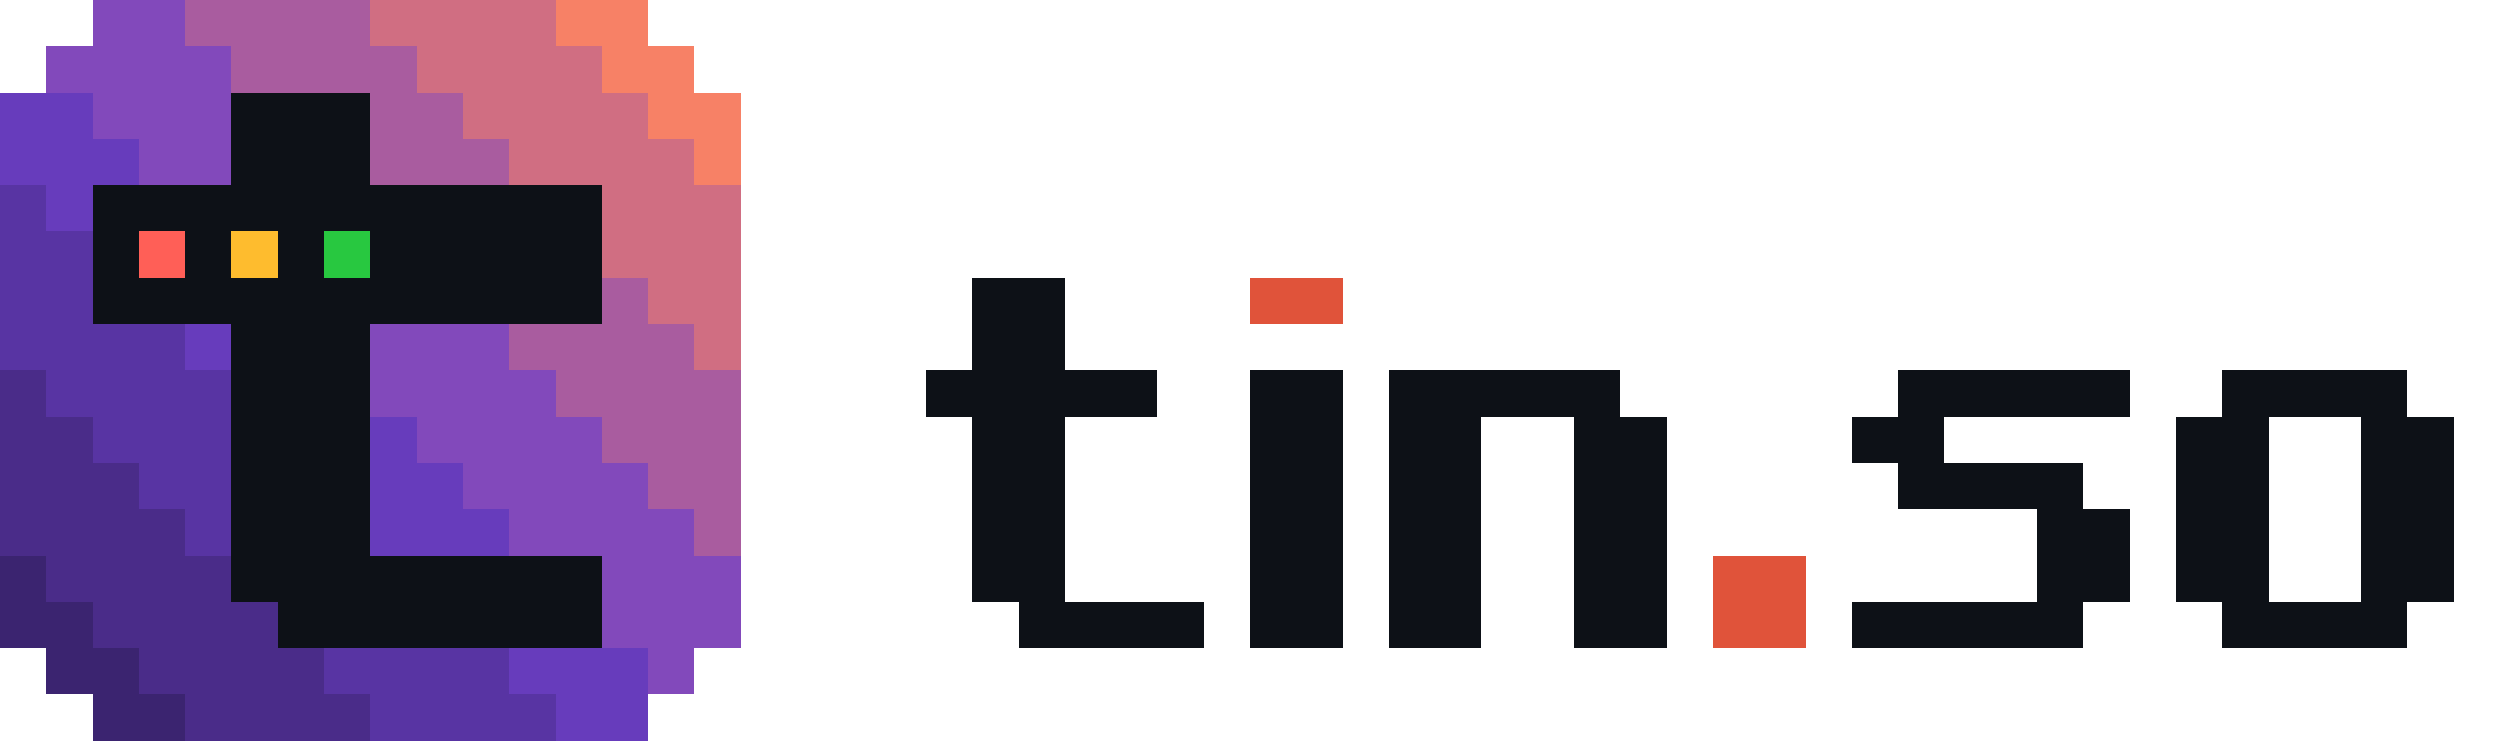
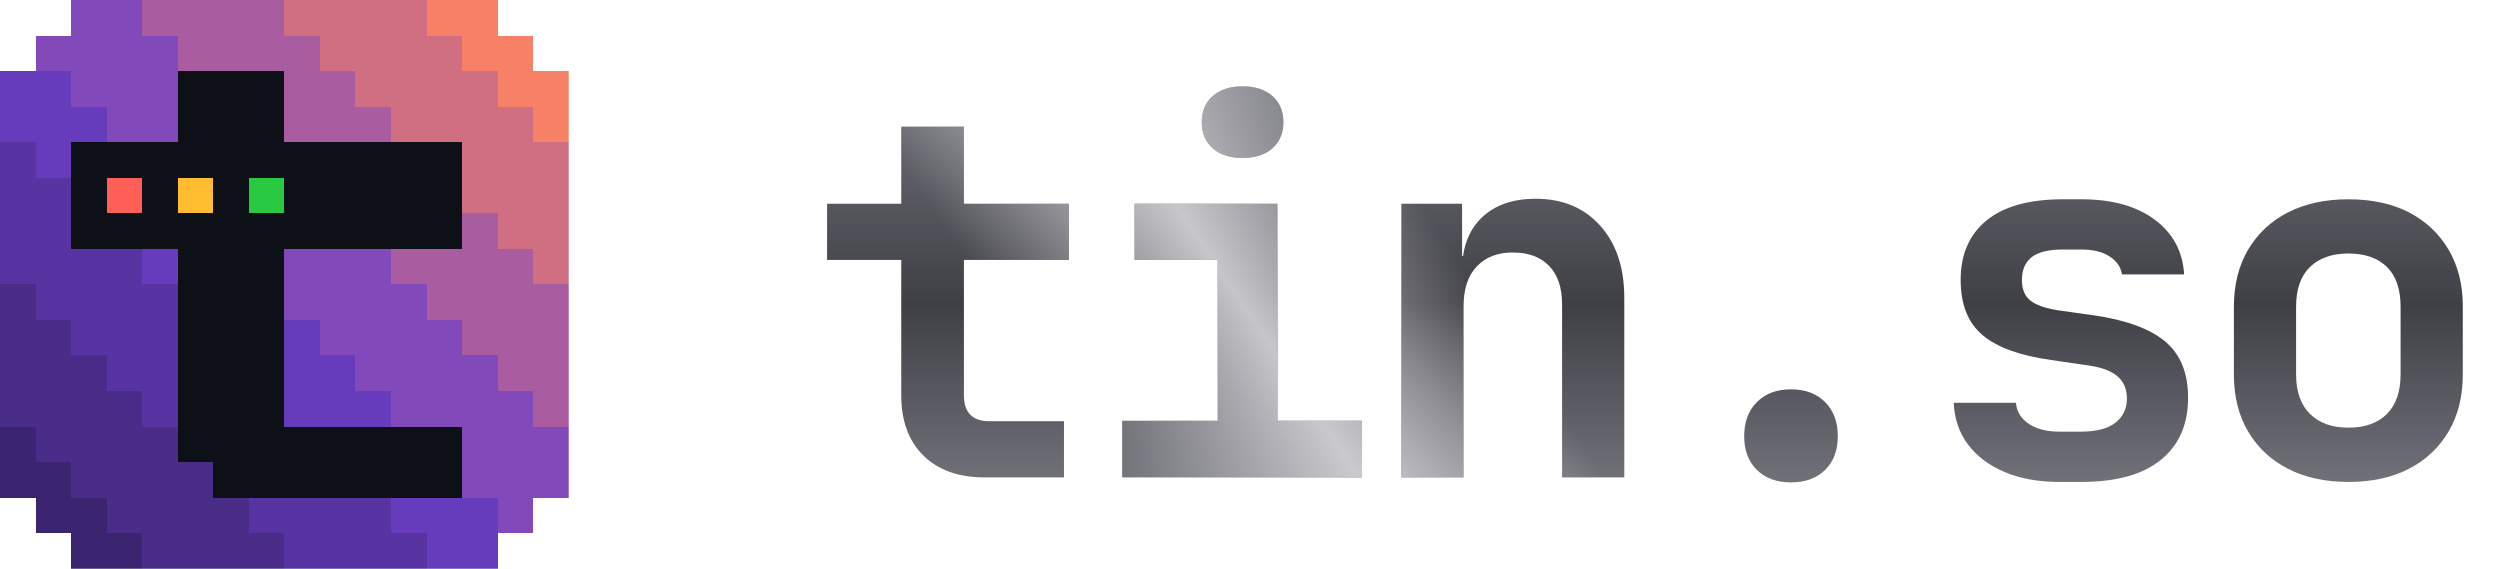
- <svg xmlns="http://www.w3.org/2000/svg" viewBox="0 0 54 16" width="864" height="256" shape-rendering="crispEdges">
-   <rect x="2" y="0" width="2" height="1" fill="#8249bb" />
-   <rect x="4" y="0" width="4" height="1" fill="#a95c9f" />
-   <rect x="8" y="0" width="4" height="1" fill="#d06e82" />
-   <rect x="12" y="0" width="2" height="1" fill="#f78166" />
-   <rect x="1" y="1" width="4" height="1" fill="#8249bb" />
-   <rect x="5" y="1" width="4" height="1" fill="#a95c9f" />
-   <rect x="9" y="1" width="4" height="1" fill="#d06e82" />
-   <rect x="13" y="1" width="2" height="1" fill="#f78166" />
-   <rect x="0" y="2" width="2" height="1" fill="#673cbc" />
-   <rect x="2" y="2" width="3" height="1" fill="#8249bb" />
-   <rect x="5" y="2" width="3" height="1" fill="#0d1117" />
-   <rect x="8" y="2" width="2" height="1" fill="#a95c9f" />
-   <rect x="10" y="2" width="4" height="1" fill="#d06e82" />
-   <rect x="14" y="2" width="2" height="1" fill="#f78166" />
-   <rect x="0" y="3" width="3" height="1" fill="#673cbc" />
-   <rect x="3" y="3" width="2" height="1" fill="#8249bb" />
-   <rect x="5" y="3" width="3" height="1" fill="#0d1117" />
-   <rect x="8" y="3" width="3" height="1" fill="#a95c9f" />
-   <rect x="11" y="3" width="4" height="1" fill="#d06e82" />
-   <rect x="15" y="3" width="1" height="1" fill="#f78166" />
-   <rect x="0" y="4" width="1" height="1" fill="#5834a3" />
-   <rect x="1" y="4" width="1" height="1" fill="#673cbc" />
-   <rect x="2" y="4" width="11" height="1" fill="#0d1117" />
-   <rect x="13" y="4" width="3" height="1" fill="#d06e82" />
-   <rect x="0" y="5" width="2" height="1" fill="#5834a3" />
-   <rect x="2" y="5" width="1" height="1" fill="#0d1117" />
-   <rect x="3" y="5" width="1" height="1" fill="#ff5f57" />
-   <rect x="4" y="5" width="1" height="1" fill="#0d1117" />
-   <rect x="5" y="5" width="1" height="1" fill="#febc2e" />
-   <rect x="6" y="5" width="1" height="1" fill="#0d1117" />
-   <rect x="7" y="5" width="1" height="1" fill="#28c840" />
-   <rect x="8" y="5" width="5" height="1" fill="#0d1117" />
-   <rect x="13" y="5" width="3" height="1" fill="#d06e82" />
-   <rect x="0" y="6" width="2" height="1" fill="#5834a3" />
-   <rect x="2" y="6" width="11" height="1" fill="#0d1117" />
-   <rect x="13" y="6" width="1" height="1" fill="#a95c9f" />
-   <rect x="14" y="6" width="2" height="1" fill="#d06e82" />
-   <rect x="21" y="6" width="2" height="1" fill="#0d1117" />
-   <rect x="27" y="6" width="2" height="1" fill="#e0533a" />
-   <rect x="0" y="7" width="4" height="1" fill="#5834a3" />
-   <rect x="4" y="7" width="1" height="1" fill="#673cbc" />
-   <rect x="5" y="7" width="3" height="1" fill="#0d1117" />
-   <rect x="8" y="7" width="3" height="1" fill="#8249bb" />
-   <rect x="11" y="7" width="4" height="1" fill="#a95c9f" />
-   <rect x="15" y="7" width="1" height="1" fill="#d06e82" />
-   <rect x="21" y="7" width="2" height="1" fill="#0d1117" />
-   <rect x="0" y="8" width="1" height="1" fill="#4a2c89" />
-   <rect x="1" y="8" width="4" height="1" fill="#5834a3" />
-   <rect x="5" y="8" width="3" height="1" fill="#0d1117" />
-   <rect x="8" y="8" width="4" height="1" fill="#8249bb" />
-   <rect x="12" y="8" width="4" height="1" fill="#a95c9f" />
-   <rect x="20" y="8" width="5" height="1" fill="#0d1117" />
-   <rect x="27" y="8" width="2" height="1" fill="#0d1117" />
-   <rect x="30" y="8" width="5" height="1" fill="#0d1117" />
-   <rect x="41" y="8" width="5" height="1" fill="#0d1117" />
-   <rect x="48" y="8" width="4" height="1" fill="#0d1117" />
-   <rect x="0" y="9" width="2" height="1" fill="#4a2c89" />
-   <rect x="2" y="9" width="3" height="1" fill="#5834a3" />
-   <rect x="5" y="9" width="3" height="1" fill="#0d1117" />
-   <rect x="8" y="9" width="1" height="1" fill="#673cbc" />
-   <rect x="9" y="9" width="4" height="1" fill="#8249bb" />
-   <rect x="13" y="9" width="3" height="1" fill="#a95c9f" />
-   <rect x="21" y="9" width="2" height="1" fill="#0d1117" />
-   <rect x="27" y="9" width="2" height="1" fill="#0d1117" />
-   <rect x="30" y="9" width="2" height="1" fill="#0d1117" />
-   <rect x="34" y="9" width="2" height="1" fill="#0d1117" />
-   <rect x="40" y="9" width="2" height="1" fill="#0d1117" />
-   <rect x="47" y="9" width="2" height="1" fill="#0d1117" />
-   <rect x="51" y="9" width="2" height="1" fill="#0d1117" />
-   <rect x="0" y="10" width="3" height="1" fill="#4a2c89" />
-   <rect x="3" y="10" width="2" height="1" fill="#5834a3" />
-   <rect x="5" y="10" width="3" height="1" fill="#0d1117" />
-   <rect x="8" y="10" width="2" height="1" fill="#673cbc" />
-   <rect x="10" y="10" width="4" height="1" fill="#8249bb" />
-   <rect x="14" y="10" width="2" height="1" fill="#a95c9f" />
-   <rect x="21" y="10" width="2" height="1" fill="#0d1117" />
-   <rect x="27" y="10" width="2" height="1" fill="#0d1117" />
-   <rect x="30" y="10" width="2" height="1" fill="#0d1117" />
-   <rect x="34" y="10" width="2" height="1" fill="#0d1117" />
-   <rect x="41" y="10" width="4" height="1" fill="#0d1117" />
-   <rect x="47" y="10" width="2" height="1" fill="#0d1117" />
-   <rect x="51" y="10" width="2" height="1" fill="#0d1117" />
-   <rect x="0" y="11" width="4" height="1" fill="#4a2c89" />
-   <rect x="4" y="11" width="1" height="1" fill="#5834a3" />
-   <rect x="5" y="11" width="3" height="1" fill="#0d1117" />
-   <rect x="8" y="11" width="3" height="1" fill="#673cbc" />
-   <rect x="11" y="11" width="4" height="1" fill="#8249bb" />
-   <rect x="15" y="11" width="1" height="1" fill="#a95c9f" />
-   <rect x="21" y="11" width="2" height="1" fill="#0d1117" />
-   <rect x="27" y="11" width="2" height="1" fill="#0d1117" />
-   <rect x="30" y="11" width="2" height="1" fill="#0d1117" />
-   <rect x="34" y="11" width="2" height="1" fill="#0d1117" />
-   <rect x="44" y="11" width="2" height="1" fill="#0d1117" />
-   <rect x="47" y="11" width="2" height="1" fill="#0d1117" />
-   <rect x="51" y="11" width="2" height="1" fill="#0d1117" />
-   <rect x="0" y="12" width="1" height="1" fill="#3b2470" />
-   <rect x="1" y="12" width="4" height="1" fill="#4a2c89" />
-   <rect x="5" y="12" width="8" height="1" fill="#0d1117" />
-   <rect x="13" y="12" width="3" height="1" fill="#8249bb" />
-   <rect x="21" y="12" width="2" height="1" fill="#0d1117" />
-   <rect x="27" y="12" width="2" height="1" fill="#0d1117" />
-   <rect x="30" y="12" width="2" height="1" fill="#0d1117" />
-   <rect x="34" y="12" width="2" height="1" fill="#0d1117" />
-   <rect x="37" y="12" width="2" height="1" fill="#e0533a" />
-   <rect x="44" y="12" width="2" height="1" fill="#0d1117" />
-   <rect x="47" y="12" width="2" height="1" fill="#0d1117" />
-   <rect x="51" y="12" width="2" height="1" fill="#0d1117" />
-   <rect x="0" y="13" width="2" height="1" fill="#3b2470" />
-   <rect x="2" y="13" width="4" height="1" fill="#4a2c89" />
-   <rect x="6" y="13" width="7" height="1" fill="#0d1117" />
-   <rect x="13" y="13" width="3" height="1" fill="#8249bb" />
-   <rect x="22" y="13" width="4" height="1" fill="#0d1117" />
-   <rect x="27" y="13" width="2" height="1" fill="#0d1117" />
-   <rect x="30" y="13" width="2" height="1" fill="#0d1117" />
-   <rect x="34" y="13" width="2" height="1" fill="#0d1117" />
-   <rect x="37" y="13" width="2" height="1" fill="#e0533a" />
-   <rect x="40" y="13" width="5" height="1" fill="#0d1117" />
-   <rect x="48" y="13" width="4" height="1" fill="#0d1117" />
-   <rect x="1" y="14" width="2" height="1" fill="#3b2470" />
-   <rect x="3" y="14" width="4" height="1" fill="#4a2c89" />
-   <rect x="7" y="14" width="4" height="1" fill="#5834a3" />
-   <rect x="11" y="14" width="3" height="1" fill="#673cbc" />
-   <rect x="14" y="14" width="1" height="1" fill="#8249bb" />
-   <rect x="2" y="15" width="2" height="1" fill="#3b2470" />
-   <rect x="4" y="15" width="4" height="1" fill="#4a2c89" />
-   <rect x="8" y="15" width="4" height="1" fill="#5834a3" />
-   <rect x="12" y="15" width="2" height="1" fill="#673cbc" />
+ <svg xmlns="http://www.w3.org/2000/svg" width="422" height="96" viewBox="0 0 422 96">
+   <defs>
+     <linearGradient id="metal" x1="0" y1="14.568" x2="0" y2="81.432" gradientUnits="userSpaceOnUse">
+       <stop offset="0" stop-color="#71717a" />
+       <stop offset="0.55" stop-color="#3f3f46" />
+       <stop offset="1" stop-color="#71717a" />
+     </linearGradient>
+     <linearGradient id="shine" x1="136" y1="96" x2="279" y2="0" gradientUnits="userSpaceOnUse">
+       <stop offset="0.3" stop-color="#d4d4d8" stop-opacity="0" />
+       <stop offset="0.5" stop-color="#d4d4d8" stop-opacity="0.9" />
+       <stop offset="0.7" stop-color="#d4d4d8" stop-opacity="0" />
+     </linearGradient>
+   </defs>
+   <svg x="0" y="0" width="96" height="96" viewBox="0 0 16 16" shape-rendering="crispEdges">
+     <rect x="2" y="0" width="2" height="1" fill="#8249bb" />
+     <rect x="4" y="0" width="4" height="1" fill="#a95c9f" />
+     <rect x="8" y="0" width="4" height="1" fill="#d06e82" />
+     <rect x="12" y="0" width="2" height="1" fill="#f78166" />
+     <rect x="1" y="1" width="4" height="1" fill="#8249bb" />
+     <rect x="5" y="1" width="4" height="1" fill="#a95c9f" />
+     <rect x="9" y="1" width="4" height="1" fill="#d06e82" />
+     <rect x="13" y="1" width="2" height="1" fill="#f78166" />
+     <rect x="0" y="2" width="2" height="1" fill="#673cbc" />
+     <rect x="2" y="2" width="3" height="1" fill="#8249bb" />
+     <rect x="5" y="2" width="3" height="1" fill="#0d1117" />
+     <rect x="8" y="2" width="2" height="1" fill="#a95c9f" />
+     <rect x="10" y="2" width="4" height="1" fill="#d06e82" />
+     <rect x="14" y="2" width="2" height="1" fill="#f78166" />
+     <rect x="0" y="3" width="3" height="1" fill="#673cbc" />
+     <rect x="3" y="3" width="2" height="1" fill="#8249bb" />
+     <rect x="5" y="3" width="3" height="1" fill="#0d1117" />
+     <rect x="8" y="3" width="3" height="1" fill="#a95c9f" />
+     <rect x="11" y="3" width="4" height="1" fill="#d06e82" />
+     <rect x="15" y="3" width="1" height="1" fill="#f78166" />
+     <rect x="0" y="4" width="1" height="1" fill="#5834a3" />
+     <rect x="1" y="4" width="1" height="1" fill="#673cbc" />
+     <rect x="2" y="4" width="11" height="1" fill="#0d1117" />
+     <rect x="13" y="4" width="3" height="1" fill="#d06e82" />
+     <rect x="0" y="5" width="2" height="1" fill="#5834a3" />
+     <rect x="2" y="5" width="1" height="1" fill="#0d1117" />
+     <rect x="3" y="5" width="1" height="1" fill="#ff5f57" />
+     <rect x="4" y="5" width="1" height="1" fill="#0d1117" />
+     <rect x="5" y="5" width="1" height="1" fill="#febc2e" />
+     <rect x="6" y="5" width="1" height="1" fill="#0d1117" />
+     <rect x="7" y="5" width="1" height="1" fill="#28c840" />
+     <rect x="8" y="5" width="5" height="1" fill="#0d1117" />
+     <rect x="13" y="5" width="3" height="1" fill="#d06e82" />
+     <rect x="0" y="6" width="2" height="1" fill="#5834a3" />
+     <rect x="2" y="6" width="11" height="1" fill="#0d1117" />
+     <rect x="13" y="6" width="1" height="1" fill="#a95c9f" />
+     <rect x="14" y="6" width="2" height="1" fill="#d06e82" />
+     <rect x="0" y="7" width="4" height="1" fill="#5834a3" />
+     <rect x="4" y="7" width="1" height="1" fill="#673cbc" />
+     <rect x="5" y="7" width="3" height="1" fill="#0d1117" />
+     <rect x="8" y="7" width="3" height="1" fill="#8249bb" />
+     <rect x="11" y="7" width="4" height="1" fill="#a95c9f" />
+     <rect x="15" y="7" width="1" height="1" fill="#d06e82" />
+     <rect x="0" y="8" width="1" height="1" fill="#4a2c89" />
+     <rect x="1" y="8" width="4" height="1" fill="#5834a3" />
+     <rect x="5" y="8" width="3" height="1" fill="#0d1117" />
+     <rect x="8" y="8" width="4" height="1" fill="#8249bb" />
+     <rect x="12" y="8" width="4" height="1" fill="#a95c9f" />
+     <rect x="0" y="9" width="2" height="1" fill="#4a2c89" />
+     <rect x="2" y="9" width="3" height="1" fill="#5834a3" />
+     <rect x="5" y="9" width="3" height="1" fill="#0d1117" />
+     <rect x="8" y="9" width="1" height="1" fill="#673cbc" />
+     <rect x="9" y="9" width="4" height="1" fill="#8249bb" />
+     <rect x="13" y="9" width="3" height="1" fill="#a95c9f" />
+     <rect x="0" y="10" width="3" height="1" fill="#4a2c89" />
+     <rect x="3" y="10" width="2" height="1" fill="#5834a3" />
+     <rect x="5" y="10" width="3" height="1" fill="#0d1117" />
+     <rect x="8" y="10" width="2" height="1" fill="#673cbc" />
+     <rect x="10" y="10" width="4" height="1" fill="#8249bb" />
+     <rect x="14" y="10" width="2" height="1" fill="#a95c9f" />
+     <rect x="0" y="11" width="4" height="1" fill="#4a2c89" />
+     <rect x="4" y="11" width="1" height="1" fill="#5834a3" />
+     <rect x="5" y="11" width="3" height="1" fill="#0d1117" />
+     <rect x="8" y="11" width="3" height="1" fill="#673cbc" />
+     <rect x="11" y="11" width="4" height="1" fill="#8249bb" />
+     <rect x="15" y="11" width="1" height="1" fill="#a95c9f" />
+     <rect x="0" y="12" width="1" height="1" fill="#3b2470" />
+     <rect x="1" y="12" width="4" height="1" fill="#4a2c89" />
+     <rect x="5" y="12" width="8" height="1" fill="#0d1117" />
+     <rect x="13" y="12" width="3" height="1" fill="#8249bb" />
+     <rect x="0" y="13" width="2" height="1" fill="#3b2470" />
+     <rect x="2" y="13" width="4" height="1" fill="#4a2c89" />
+     <rect x="6" y="13" width="7" height="1" fill="#0d1117" />
+     <rect x="13" y="13" width="3" height="1" fill="#8249bb" />
+     <rect x="1" y="14" width="2" height="1" fill="#3b2470" />
+     <rect x="3" y="14" width="4" height="1" fill="#4a2c89" />
+     <rect x="7" y="14" width="4" height="1" fill="#5834a3" />
+     <rect x="11" y="14" width="3" height="1" fill="#673cbc" />
+     <rect x="14" y="14" width="1" height="1" fill="#8249bb" />
+     <rect x="2" y="15" width="2" height="1" fill="#3b2470" />
+     <rect x="4" y="15" width="4" height="1" fill="#4a2c89" />
+     <rect x="8" y="15" width="4" height="1" fill="#5834a3" />
+     <rect x="12" y="15" width="2" height="1" fill="#673cbc" />
+   </svg>
+   <g fill="url(#metal)">
+     <path d="M166.24 80.59Q159.6 80.59 155.87 76.9Q152.13 73.2 152.13 66.73L152.13 43.88L139.61 43.88L139.61 34.39L152.13 34.39L152.13 21.37L162.71 21.37L162.71 34.39L180.44 34.39L180.44 43.88L162.71 43.88L162.71 66.73Q162.71 71.1 167 71.1L179.6 71.1L179.6 80.59Z" />
+     <path d="M189.42 80.59L189.42 71.02L205.55 71.02L205.55 43.88L191.52 43.88L191.52 34.39L215.63 34.39L215.63 71.02L229.91 71.02L229.91 80.59ZM209.75 26.66Q206.56 26.66 204.71 25.03Q202.86 23.39 202.86 20.62Q202.86 17.84 204.71 16.21Q206.56 14.57 209.75 14.57Q212.94 14.57 214.79 16.21Q216.64 17.84 216.64 20.62Q216.64 23.39 214.79 25.03Q212.94 26.66 209.75 26.66Z" />
+     <path d="M236.55 80.59L236.55 34.39L246.8 34.39L246.8 43.21L249.65 43.21L246.8 45.65Q246.8 39.94 250.11 36.74Q253.43 33.55 259.23 33.55Q266.03 33.55 270.11 38.09Q274.18 42.62 274.18 50.27L274.18 80.59L263.68 80.59L263.68 51.36Q263.68 47.16 261.5 44.89Q259.31 42.62 255.36 42.62Q251.5 42.62 249.27 44.98Q247.05 47.33 247.05 51.7L247.05 80.59Z" />
+     <path d="M302.32 81.43Q298.71 81.43 296.57 79.33Q294.42 77.23 294.42 73.62Q294.42 70.01 296.57 67.87Q298.71 65.72 302.32 65.72Q305.93 65.72 308.07 67.87Q310.22 70.01 310.22 73.62Q310.22 77.23 308.07 79.33Q305.93 81.43 302.32 81.43Z" />
+     <path d="M347.6 81.35Q342.3 81.35 338.36 79.67Q334.41 77.99 332.18 75.01Q329.96 72.02 329.79 67.99L340.29 67.99Q340.46 70.18 342.43 71.52Q344.4 72.86 347.6 72.86L351.29 72.86Q355.16 72.86 357.09 71.35Q359.02 69.84 359.02 67.24Q359.02 64.8 357.3 63.41Q355.58 62.03 351.96 61.61L346.25 60.77Q338.36 59.68 334.66 56.57Q330.96 53.46 330.96 47.24Q330.96 40.78 335.33 37.21Q339.7 33.64 348.18 33.64L351.38 33.64Q359.1 33.64 363.72 37.08Q368.34 40.52 368.68 46.32L358.18 46.32Q357.93 44.47 356.12 43.3Q354.32 42.12 351.38 42.12L348.18 42.12Q344.57 42.12 342.93 43.42Q341.3 44.72 341.3 47.24Q341.3 49.6 342.72 50.73Q344.15 51.86 347.34 52.37L353.31 53.21Q361.54 54.38 365.45 57.62Q369.35 60.85 369.35 67.15Q369.35 73.87 364.77 77.61Q360.2 81.35 351.29 81.35Z" />
+     <path d="M396.4 81.35Q390.52 81.35 386.19 79.12Q381.87 76.9 379.47 72.82Q377.08 68.75 377.08 63.2L377.08 51.78Q377.08 46.24 379.47 42.16Q381.87 38.09 386.19 35.86Q390.52 33.64 396.4 33.64Q402.36 33.64 406.65 35.86Q410.93 38.09 413.33 42.16Q415.72 46.24 415.72 51.7L415.72 63.2Q415.72 68.75 413.33 72.82Q410.93 76.9 406.65 79.12Q402.36 81.35 396.4 81.35ZM396.4 72.19Q400.6 72.19 402.91 69.88Q405.22 67.57 405.22 63.2L405.22 51.78Q405.22 47.33 402.91 45.06Q400.6 42.79 396.4 42.79Q392.28 42.79 389.93 45.06Q387.58 47.33 387.58 51.78L387.58 63.2Q387.58 67.57 389.93 69.88Q392.28 72.19 396.4 72.19Z" />
+   </g>
+   <g fill="url(#shine)">
+     <path d="M166.24 80.59Q159.6 80.59 155.87 76.9Q152.13 73.2 152.13 66.73L152.13 43.88L139.61 43.88L139.61 34.39L152.13 34.39L152.13 21.37L162.71 21.37L162.71 34.39L180.44 34.39L180.44 43.88L162.71 43.88L162.71 66.73Q162.71 71.1 167 71.1L179.6 71.1L179.6 80.59Z" />
+     <path d="M189.42 80.59L189.42 71.02L205.55 71.02L205.55 43.88L191.52 43.88L191.52 34.39L215.63 34.39L215.63 71.02L229.91 71.02L229.91 80.59ZM209.75 26.66Q206.56 26.66 204.71 25.03Q202.86 23.39 202.86 20.62Q202.86 17.84 204.71 16.21Q206.56 14.57 209.75 14.57Q212.94 14.57 214.79 16.21Q216.64 17.84 216.64 20.62Q216.64 23.39 214.79 25.03Q212.94 26.66 209.75 26.66Z" />
+     <path d="M236.55 80.59L236.55 34.39L246.8 34.39L246.8 43.21L249.65 43.21L246.8 45.65Q246.8 39.94 250.11 36.74Q253.43 33.55 259.23 33.55Q266.03 33.55 270.11 38.09Q274.18 42.62 274.18 50.27L274.18 80.59L263.68 80.59L263.68 51.36Q263.68 47.16 261.5 44.89Q259.31 42.62 255.36 42.62Q251.5 42.62 249.27 44.98Q247.05 47.33 247.05 51.7L247.05 80.59Z" />
+     <path d="M302.32 81.43Q298.71 81.43 296.57 79.33Q294.42 77.23 294.42 73.62Q294.42 70.01 296.57 67.87Q298.71 65.72 302.32 65.72Q305.93 65.72 308.07 67.87Q310.22 70.01 310.22 73.62Q310.22 77.23 308.07 79.33Q305.93 81.43 302.32 81.43Z" />
+     <path d="M347.6 81.35Q342.3 81.35 338.36 79.67Q334.41 77.99 332.18 75.01Q329.96 72.02 329.79 67.99L340.29 67.99Q340.46 70.18 342.43 71.52Q344.4 72.86 347.6 72.86L351.29 72.86Q355.16 72.86 357.09 71.35Q359.02 69.84 359.02 67.24Q359.02 64.8 357.3 63.41Q355.58 62.03 351.96 61.61L346.25 60.77Q338.36 59.68 334.66 56.57Q330.96 53.46 330.96 47.24Q330.96 40.78 335.33 37.21Q339.7 33.64 348.18 33.64L351.38 33.64Q359.1 33.64 363.72 37.08Q368.34 40.52 368.68 46.32L358.18 46.32Q357.93 44.47 356.12 43.3Q354.32 42.12 351.38 42.12L348.18 42.12Q344.57 42.12 342.93 43.42Q341.3 44.72 341.3 47.24Q341.3 49.6 342.72 50.73Q344.15 51.86 347.34 52.37L353.31 53.21Q361.54 54.38 365.45 57.62Q369.35 60.85 369.35 67.15Q369.35 73.87 364.77 77.61Q360.2 81.35 351.29 81.35Z" />
+     <path d="M396.4 81.35Q390.52 81.35 386.19 79.12Q381.87 76.9 379.47 72.82Q377.08 68.75 377.08 63.2L377.08 51.78Q377.08 46.24 379.47 42.16Q381.87 38.09 386.19 35.86Q390.52 33.64 396.4 33.64Q402.36 33.64 406.65 35.86Q410.93 38.09 413.33 42.16Q415.72 46.24 415.72 51.7L415.72 63.2Q415.72 68.75 413.33 72.82Q410.93 76.9 406.65 79.12Q402.36 81.35 396.4 81.35ZM396.4 72.19Q400.6 72.19 402.91 69.88Q405.22 67.57 405.22 63.2L405.22 51.78Q405.22 47.33 402.91 45.06Q400.6 42.79 396.4 42.79Q392.28 42.79 389.93 45.06Q387.58 47.33 387.58 51.78L387.58 63.2Q387.58 67.57 389.93 69.88Q392.28 72.19 396.4 72.19Z" />
+   </g>
</svg>
